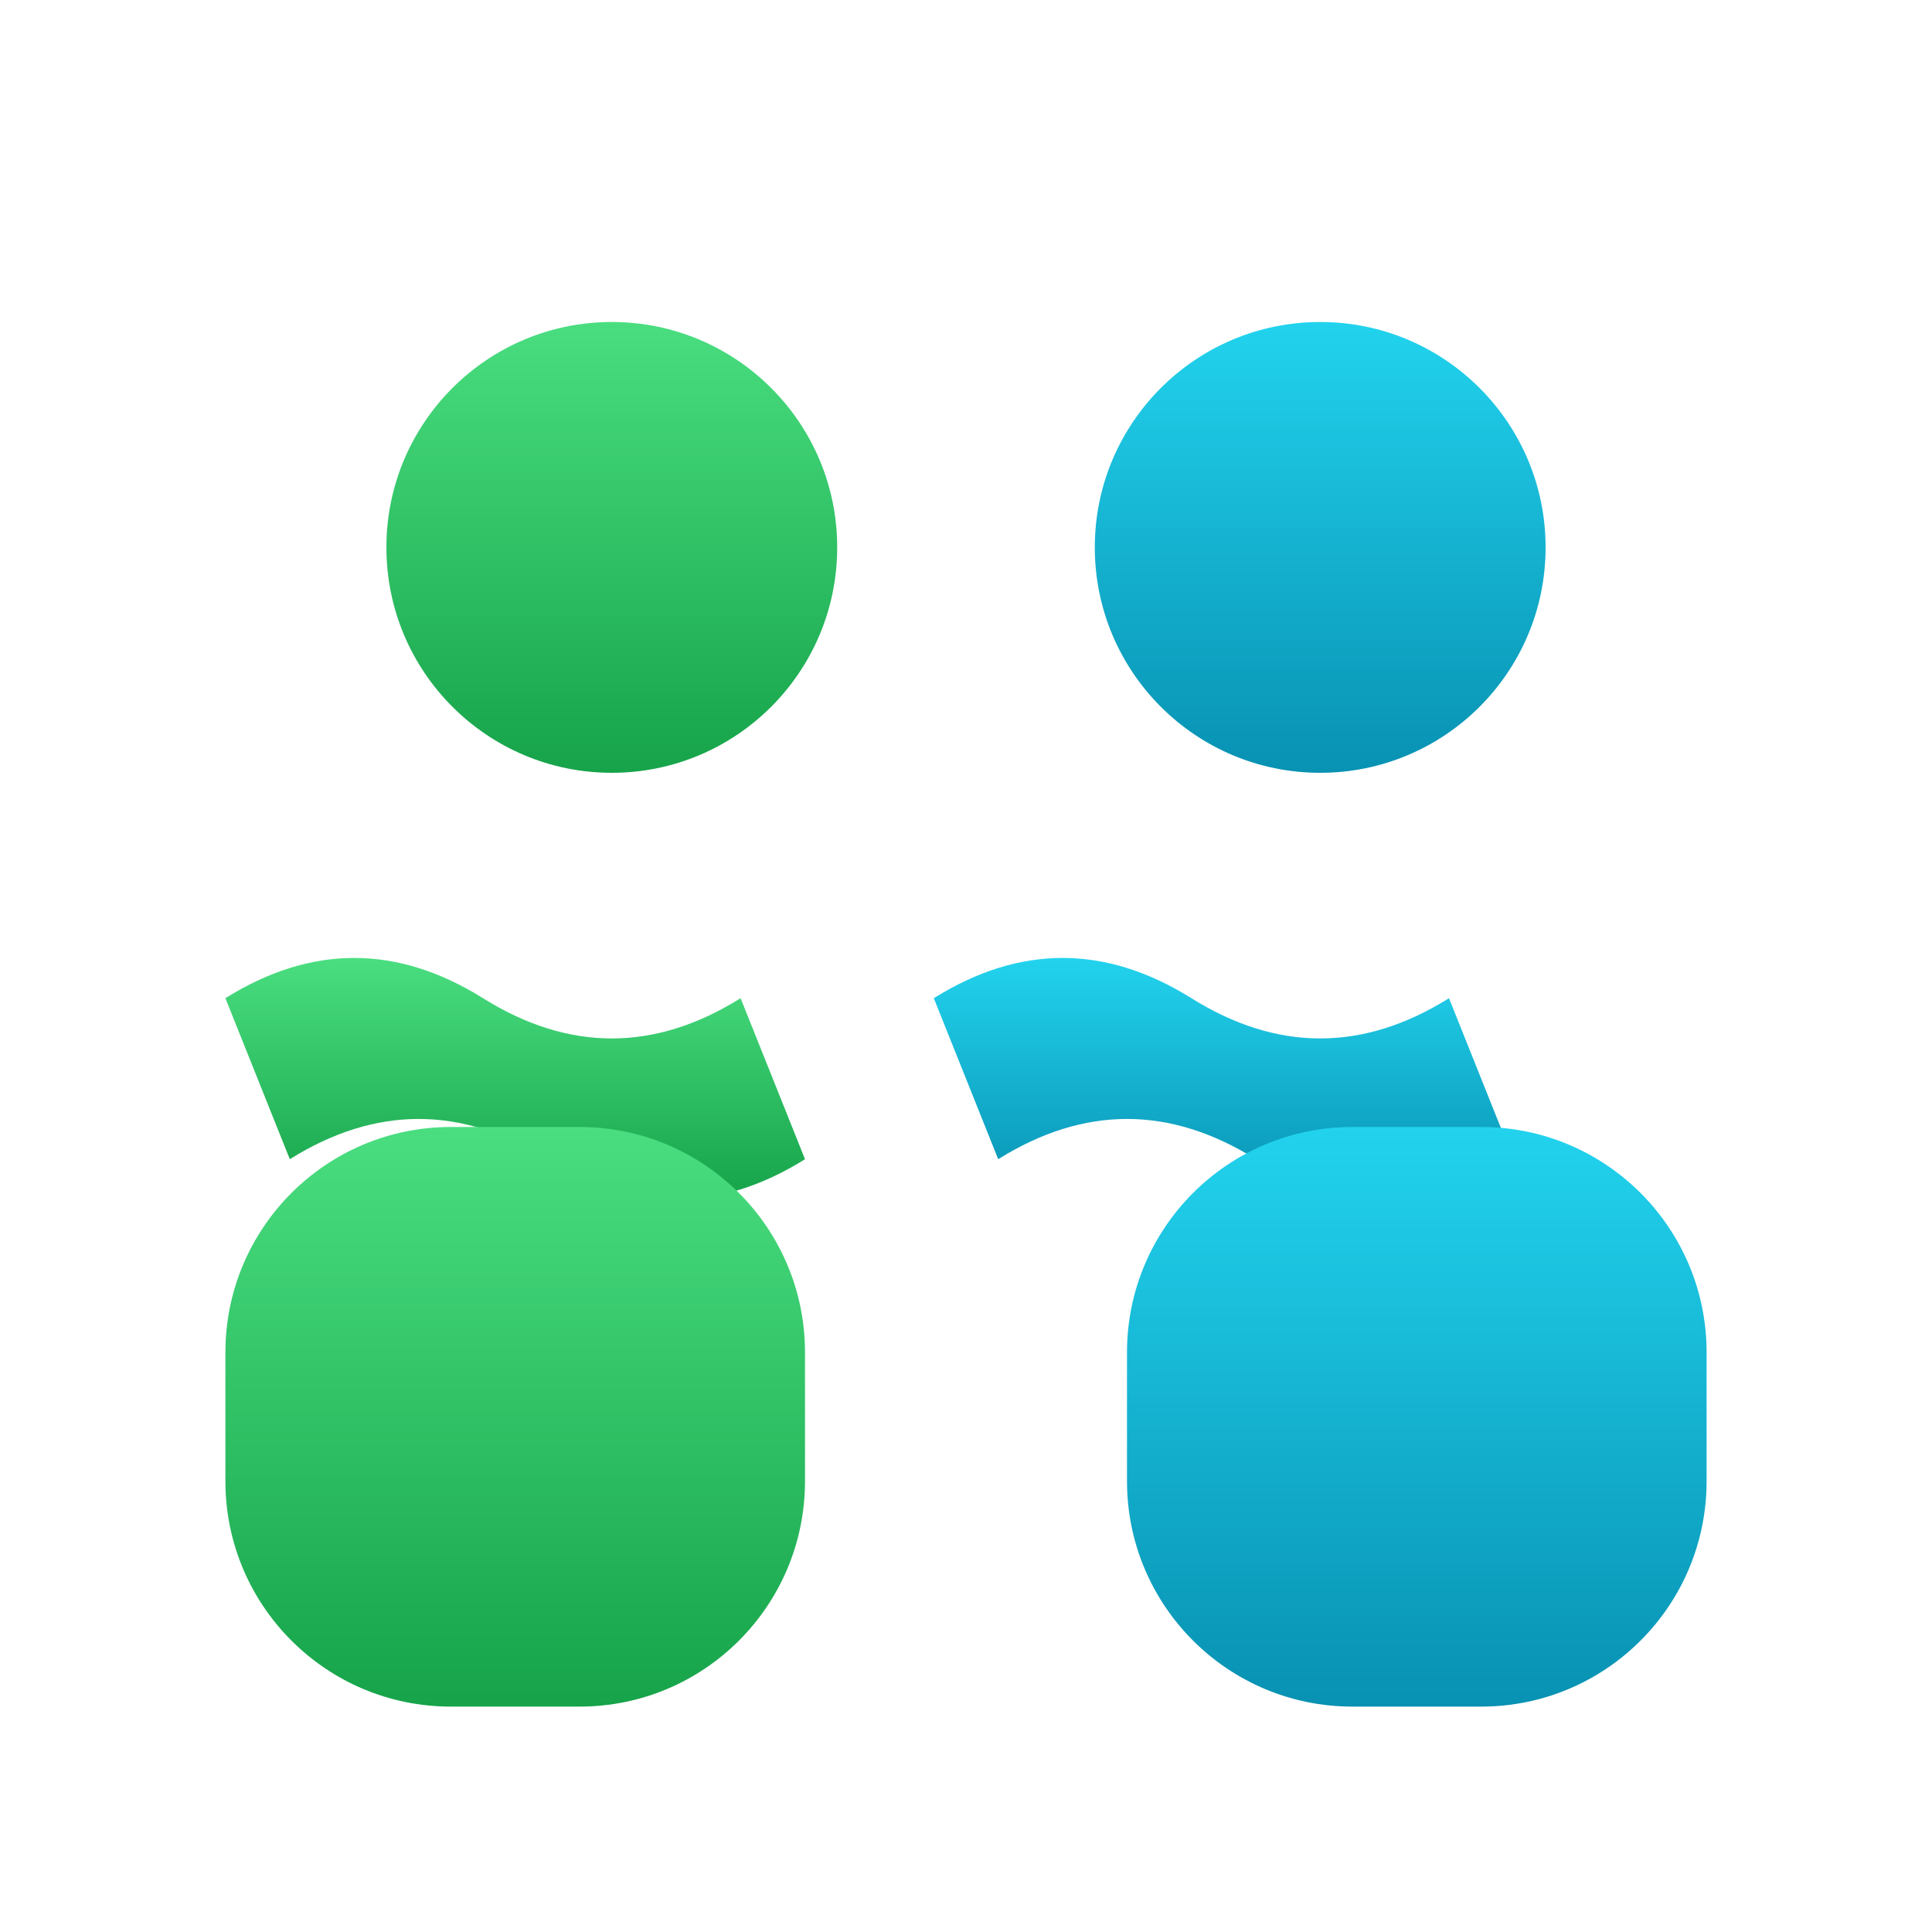
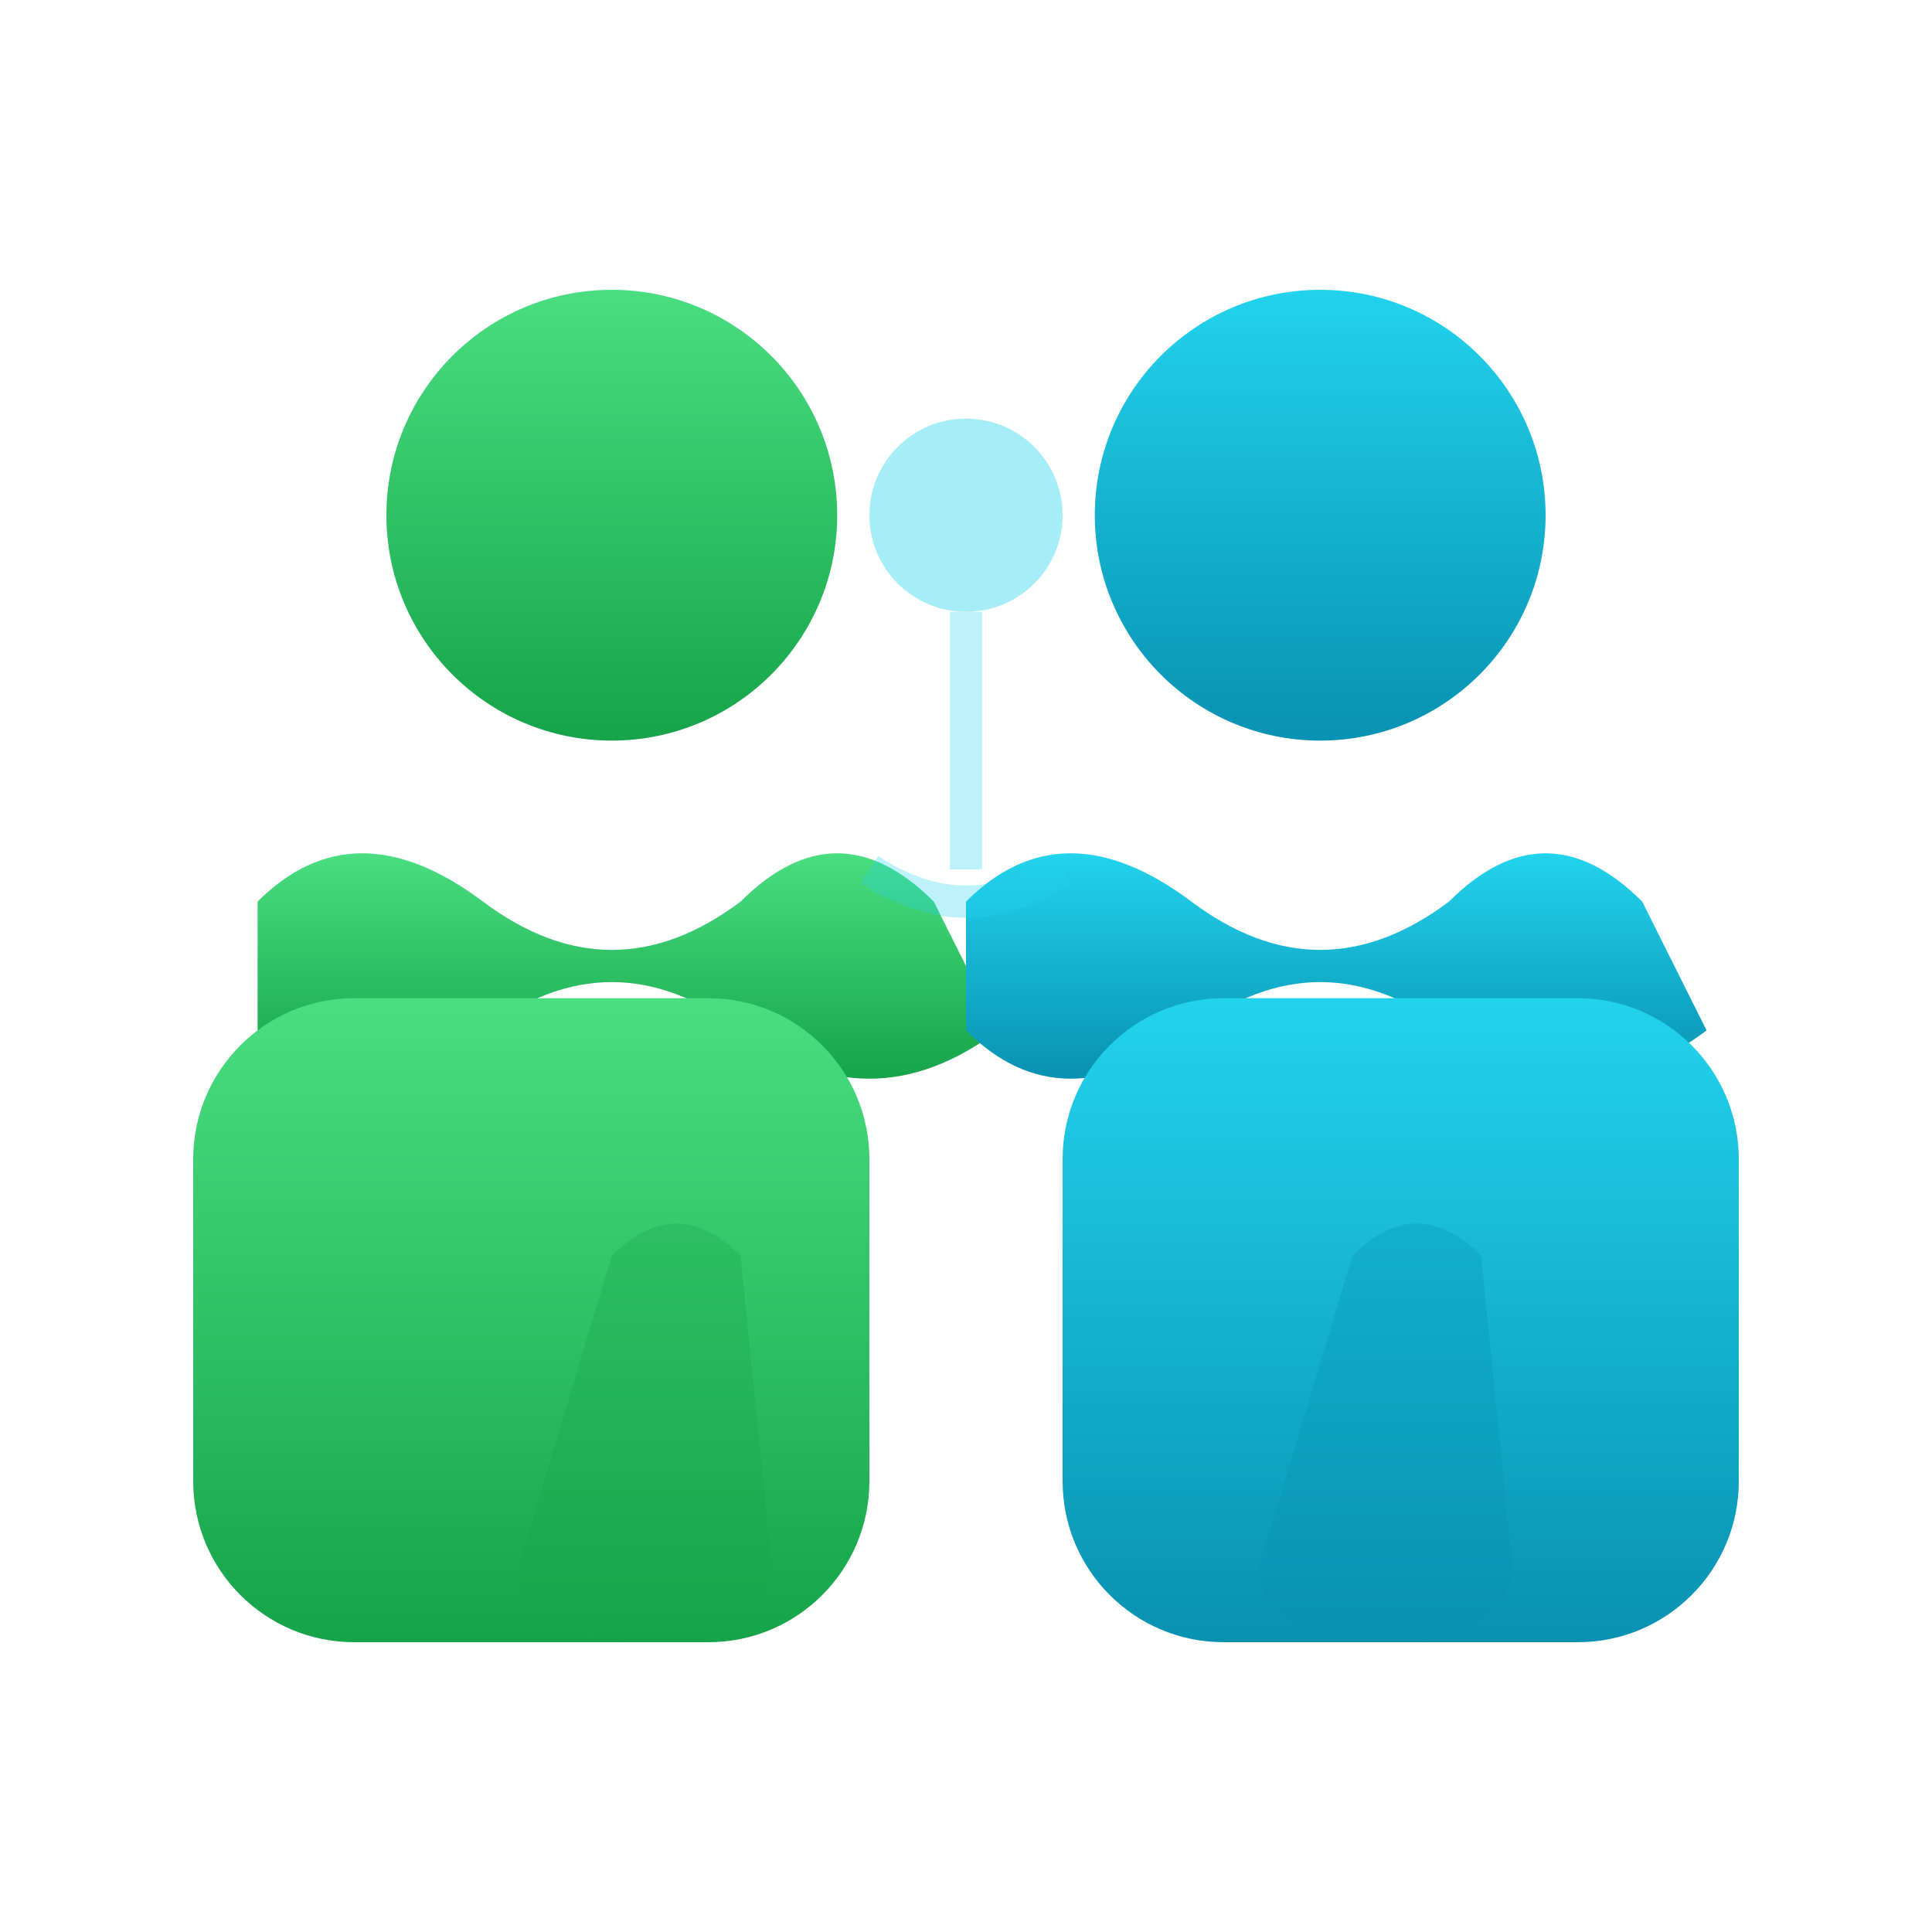
<svg xmlns="http://www.w3.org/2000/svg" width="120" height="120" viewBox="0 0 120 120">
  <defs>
    <linearGradient id="p1" x1="0" y1="0" x2="0" y2="1">
      <stop offset="0%" stop-color="#4ade80" />
      <stop offset="100%" stop-color="#16a34a" />
    </linearGradient>
    <linearGradient id="p2" x1="0" y1="0" x2="0" y2="1">
      <stop offset="0%" stop-color="#22d3ee" />
      <stop offset="100%" stop-color="#0891b2" />
    </linearGradient>
  </defs>
-   <circle cx="38" cy="34" r="14" fill="url(#p1)" />
-   <circle cx="82" cy="34" r="14" fill="url(#p2)" />
-   <path d="M14 62 Q22 57 30 62 Q38 67 46 62 L50 72 Q42 77 34 72 Q26 67 18 72 Z" fill="url(#p1)" />
-   <path d="M58 62 Q66 57 74 62 Q82 67 90 62 L94 72 Q86 77 78 72 Q70 67 62 72 Z" fill="url(#p2)" />
-   <rect x="14" y="70" width="36" height="36" rx="14" fill="url(#p1)" />
-   <rect x="70" y="70" width="36" height="36" rx="14" fill="url(#p2)" />
+   <circle cx="38" cy="32" r="14" fill="url(#p1)" />
+   <circle cx="82" cy="32" r="14" fill="url(#p2)" />
+   <path d="M16 56 Q22 50 30 56 Q38 62 46 56 Q52 50 58 56 L62 64 Q54 70 46 64 Q38 58 30 64 Q22 70 16 64 Z" fill="url(#p1)" />
+   <path d="M60 56 Q66 50 74 56 Q82 62 90 56 Q96 50 102 56 L106 64 Q98 70 90 64 Q82 58 74 64 Q66 70 60 64 Z" fill="url(#p2)" />
+   <rect x="12" y="62" width="42" height="40" rx="10" fill="url(#p1)" />
+   <rect x="66" y="62" width="42" height="40" rx="10" fill="url(#p2)" />
+   <path d="M38 78 Q42 74 46 78 L48 98 Q46 102 40 102 Q34 102 32 98 Z" fill="#16a34a" opacity="0.3" />
+   <path d="M84 78 Q88 74 92 78 L94 98 Q92 102 86 102 Q80 102 78 98 Z" fill="#0891b2" opacity="0.3" />
+   <circle cx="60" cy="32" r="6" fill="#22d3ee" opacity="0.4" />
+   <line x1="60" y1="38" x2="60" y2="54" stroke="#22d3ee" stroke-width="2" opacity="0.3" />
+   <path d="M54 54 Q60 58 66 54" fill="none" stroke="#22d3ee" stroke-width="2" opacity="0.3" />
</svg>
